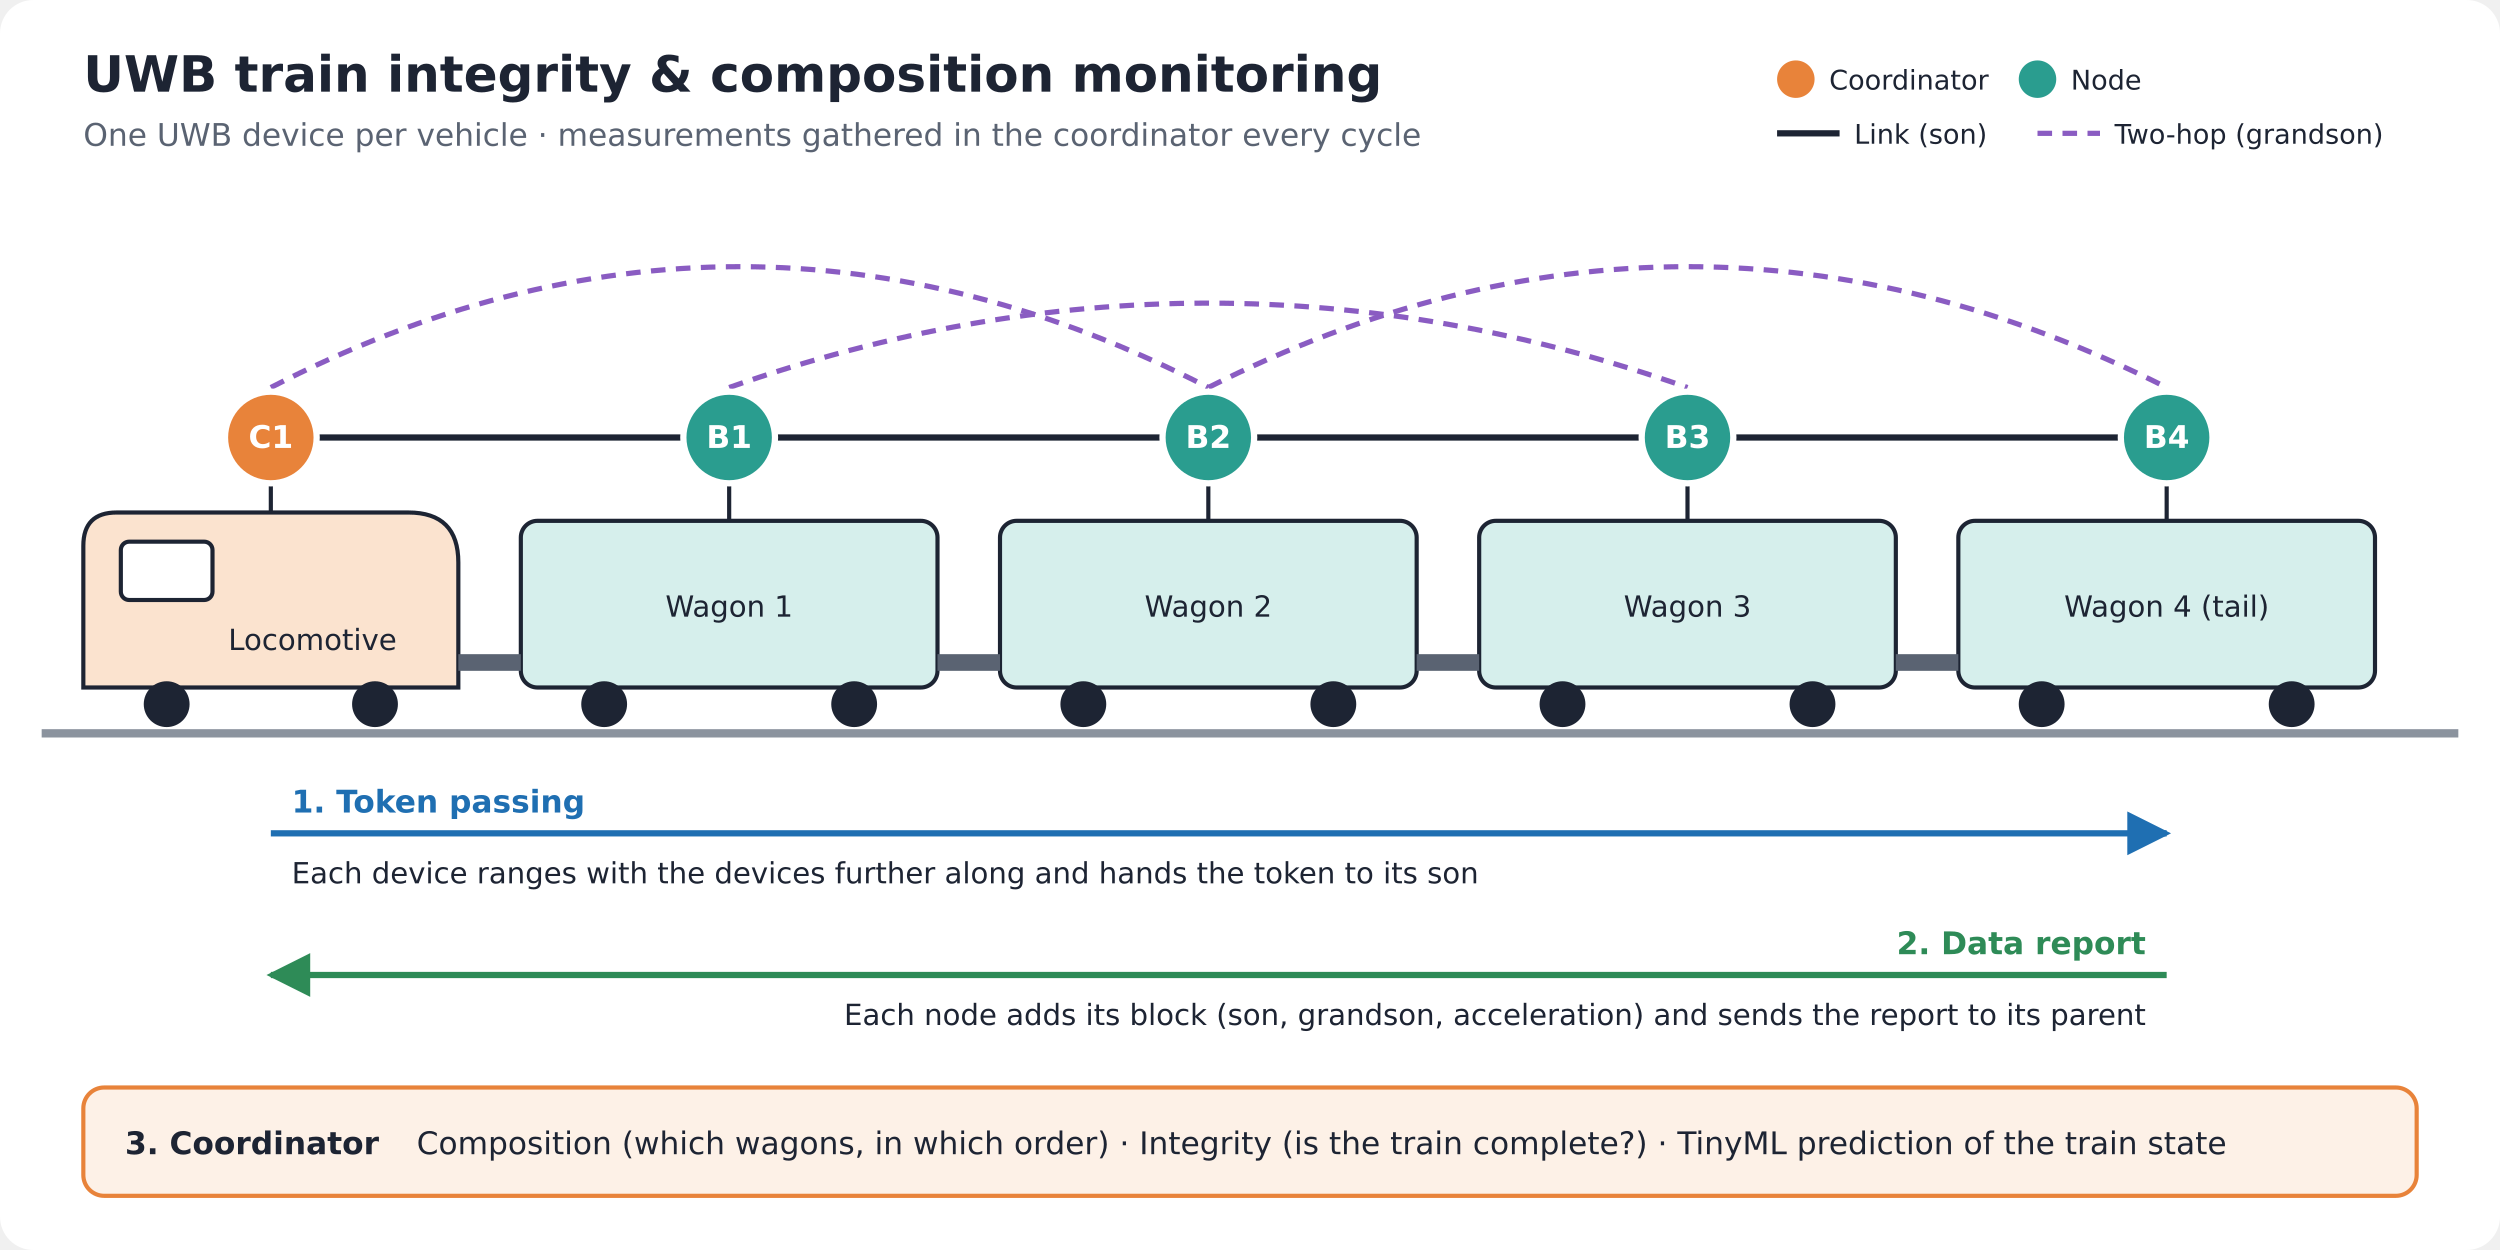
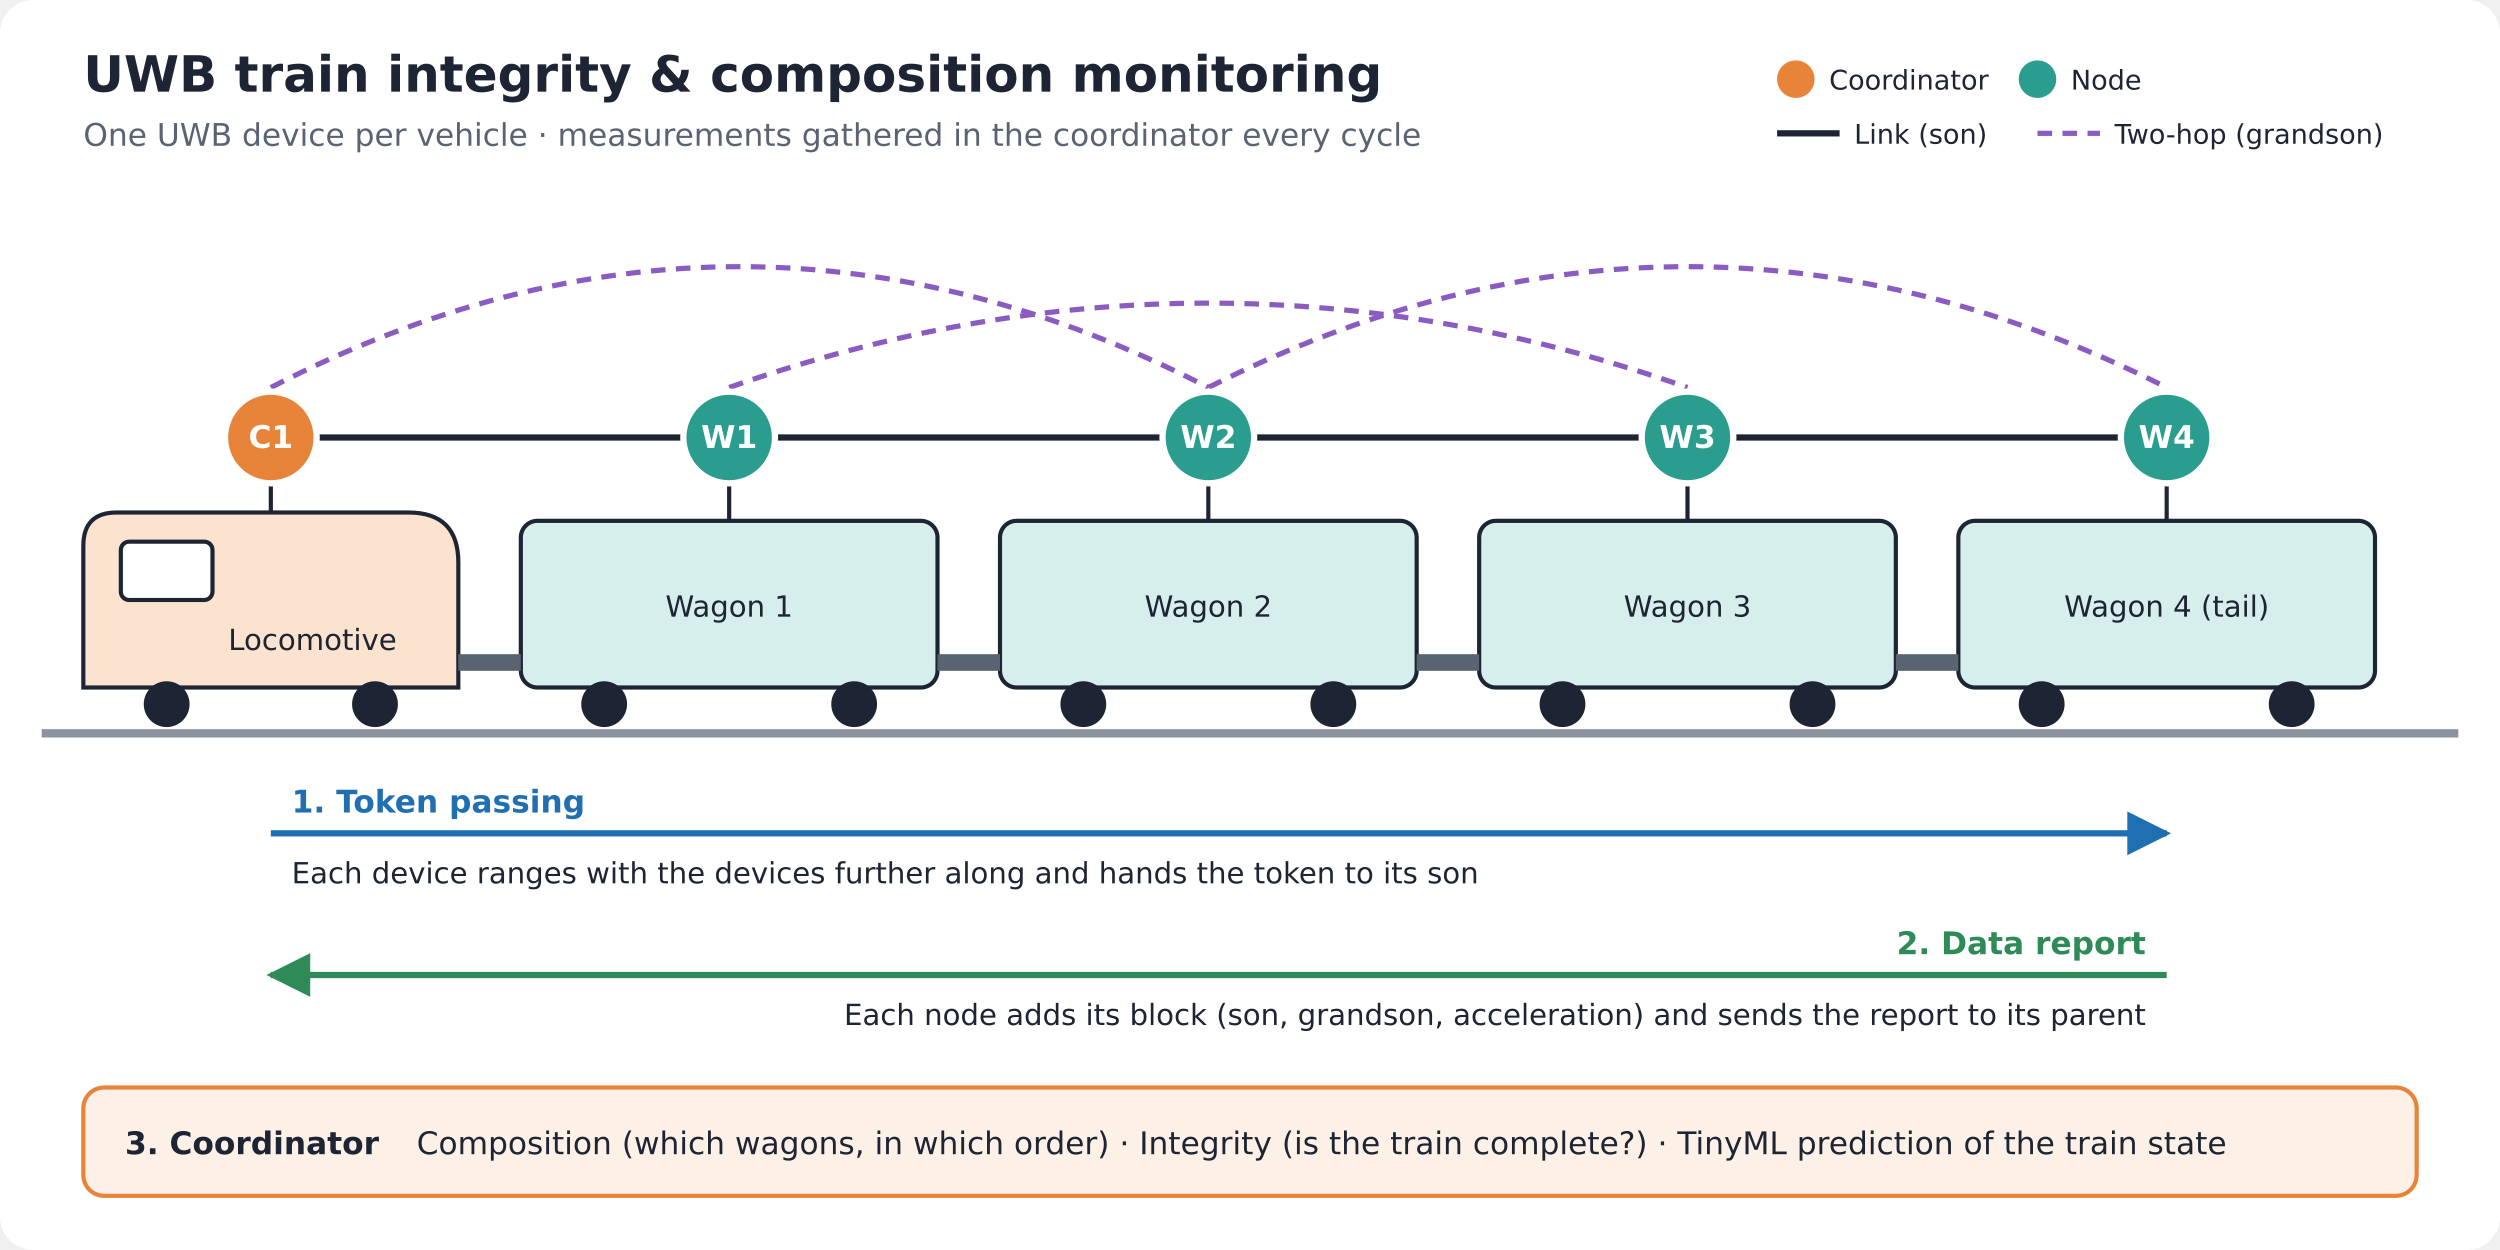
<svg xmlns="http://www.w3.org/2000/svg" viewBox="0 0 1200 600" width="1200" height="600" font-family="DejaVu Sans, Arial, Helvetica, sans-serif">
  <defs>
    <marker id="arrowBlue" viewBox="0 0 10 10" refX="9" refY="5" markerWidth="7" markerHeight="7" orient="auto-start-reverse">
      <path d="M0,0 L10,5 L0,10 z" fill="#1f6fb2" />
    </marker>
    <marker id="arrowGreen" viewBox="0 0 10 10" refX="9" refY="5" markerWidth="7" markerHeight="7" orient="auto-start-reverse">
      <path d="M0,0 L10,5 L0,10 z" fill="#2e8b57" />
    </marker>
  </defs>
  <rect x="0" y="0" width="1200" height="600" rx="16" fill="#ffffff" />
  <text x="40" y="44" font-size="24" font-weight="bold" fill="#1d2433">UWB train integrity &amp; composition monitoring</text>
  <text x="40" y="70" font-size="15" fill="#5a6372">One UWB device per vehicle · measurements gathered in the coordinator every cycle</text>
  <g font-size="13" fill="#1d2433">
    <circle cx="862" cy="38" r="9" fill="#e8833a" />
    <text x="878" y="43">Coordinator</text>
    <circle cx="978" cy="38" r="9" fill="#2a9d8f" />
    <text x="994" y="43">Node</text>
    <line x1="853" y1="64" x2="883" y2="64" stroke="#1d2433" stroke-width="3" />
    <text x="890" y="69">Link (son)</text>
    <line x1="978" y1="64" x2="1008" y2="64" stroke="#8a5cc2" stroke-width="2.5" stroke-dasharray="7 5" />
    <text x="1015" y="69">Two-hop (grandson)</text>
  </g>
  <g fill="none" stroke="#8a5cc2" stroke-width="2.5" stroke-dasharray="7 5">
    <path d="M130,186 Q355,70 580,186" />
    <path d="M350,186 Q580,105 810,186" />
    <path d="M580,186 Q810,70 1040,186" />
  </g>
  <g stroke="#1d2433" stroke-width="3">
    <line x1="152" y1="210" x2="328" y2="210" />
    <line x1="372" y1="210" x2="558" y2="210" />
    <line x1="602" y1="210" x2="788" y2="210" />
    <line x1="832" y1="210" x2="1018" y2="210" />
  </g>
  <line x1="20" y1="352" x2="1180" y2="352" stroke="#8b939e" stroke-width="4" />
  <g stroke="#1d2433" stroke-width="2">
    <path d="M40,330 L40,262 Q40,246 56,246 L196,246 Q220,246 220,270 L220,330 z" fill="#fbe3cf" />
    <rect x="58" y="260" width="44" height="28" rx="4" fill="#ffffff" />
    <rect x="250" y="250" width="200" height="80" rx="8" fill="#d6efec" />
    <rect x="480" y="250" width="200" height="80" rx="8" fill="#d6efec" />
    <rect x="710" y="250" width="200" height="80" rx="8" fill="#d6efec" />
    <rect x="940" y="250" width="200" height="80" rx="8" fill="#d6efec" />
  </g>
  <g fill="#5a6372">
    <rect x="220" y="314" width="30" height="8" />
    <rect x="450" y="314" width="30" height="8" />
    <rect x="680" y="314" width="30" height="8" />
    <rect x="910" y="314" width="30" height="8" />
  </g>
  <g fill="#1d2433">
    <circle cx="80" cy="338" r="11" />
    <circle cx="180" cy="338" r="11" />
    <circle cx="290" cy="338" r="11" />
    <circle cx="410" cy="338" r="11" />
    <circle cx="520" cy="338" r="11" />
    <circle cx="640" cy="338" r="11" />
    <circle cx="750" cy="338" r="11" />
    <circle cx="870" cy="338" r="11" />
    <circle cx="980" cy="338" r="11" />
    <circle cx="1100" cy="338" r="11" />
  </g>
  <g font-size="14" fill="#1d2433" text-anchor="middle">
    <text x="150" y="312">Locomotive</text>
    <text x="350" y="296">Wagon 1</text>
    <text x="580" y="296">Wagon 2</text>
    <text x="810" y="296">Wagon 3</text>
    <text x="1040" y="296">Wagon 4 (tail)</text>
  </g>
  <g stroke="#1d2433" stroke-width="2">
    <line x1="130" y1="232" x2="130" y2="246" />
    <line x1="350" y1="232" x2="350" y2="250" />
    <line x1="580" y1="232" x2="580" y2="250" />
    <line x1="810" y1="232" x2="810" y2="250" />
    <line x1="1040" y1="232" x2="1040" y2="250" />
  </g>
  <g stroke="#ffffff" stroke-width="3" font-size="15" font-weight="bold" text-anchor="middle">
    <circle cx="130" cy="210" r="22" fill="#e8833a" />
    <circle cx="350" cy="210" r="22" fill="#2a9d8f" />
    <circle cx="580" cy="210" r="22" fill="#2a9d8f" />
    <circle cx="810" cy="210" r="22" fill="#2a9d8f" />
    <circle cx="1040" cy="210" r="22" fill="#2a9d8f" />
  </g>
  <g font-size="15" font-weight="bold" fill="#ffffff" text-anchor="middle">
    <text x="130" y="215">C1</text>
-     <text x="350" y="215">B1</text>
-     <text x="580" y="215">B2</text>
-     <text x="810" y="215">B3</text>
-     <text x="1040" y="215">B4</text>
+     <text x="350" y="215">W1</text>
+     <text x="580" y="215">W2</text>
+     <text x="810" y="215">W3</text>
+     <text x="1040" y="215">W4</text>
  </g>
  <line x1="130" y1="400" x2="1040" y2="400" stroke="#1f6fb2" stroke-width="3" marker-end="url(#arrowBlue)" />
  <text x="140" y="390" font-size="15" font-weight="bold" fill="#1f6fb2">1. Token passing</text>
  <text x="140" y="424" font-size="14" fill="#1d2433">Each device ranges with the devices further along and hands the token to its son</text>
  <line x1="1040" y1="468" x2="130" y2="468" stroke="#2e8b57" stroke-width="3" marker-end="url(#arrowGreen)" />
  <text x="1030" y="458" font-size="15" font-weight="bold" fill="#2e8b57" text-anchor="end">2. Data report</text>
  <text x="1030" y="492" font-size="14" fill="#1d2433" text-anchor="end">Each node adds its block (son, grandson, acceleration) and sends the report to its parent</text>
  <rect x="40" y="522" width="1120" height="52" rx="10" fill="#fdf1e7" stroke="#e8833a" stroke-width="2" />
  <text x="60" y="554" font-size="15" font-weight="bold" fill="#1d2433">3. Coordinator</text>
  <text x="200" y="554" font-size="15" fill="#1d2433">Composition (which wagons, in which order) · Integrity (is the train complete?) · TinyML prediction of the train state</text>
</svg>
